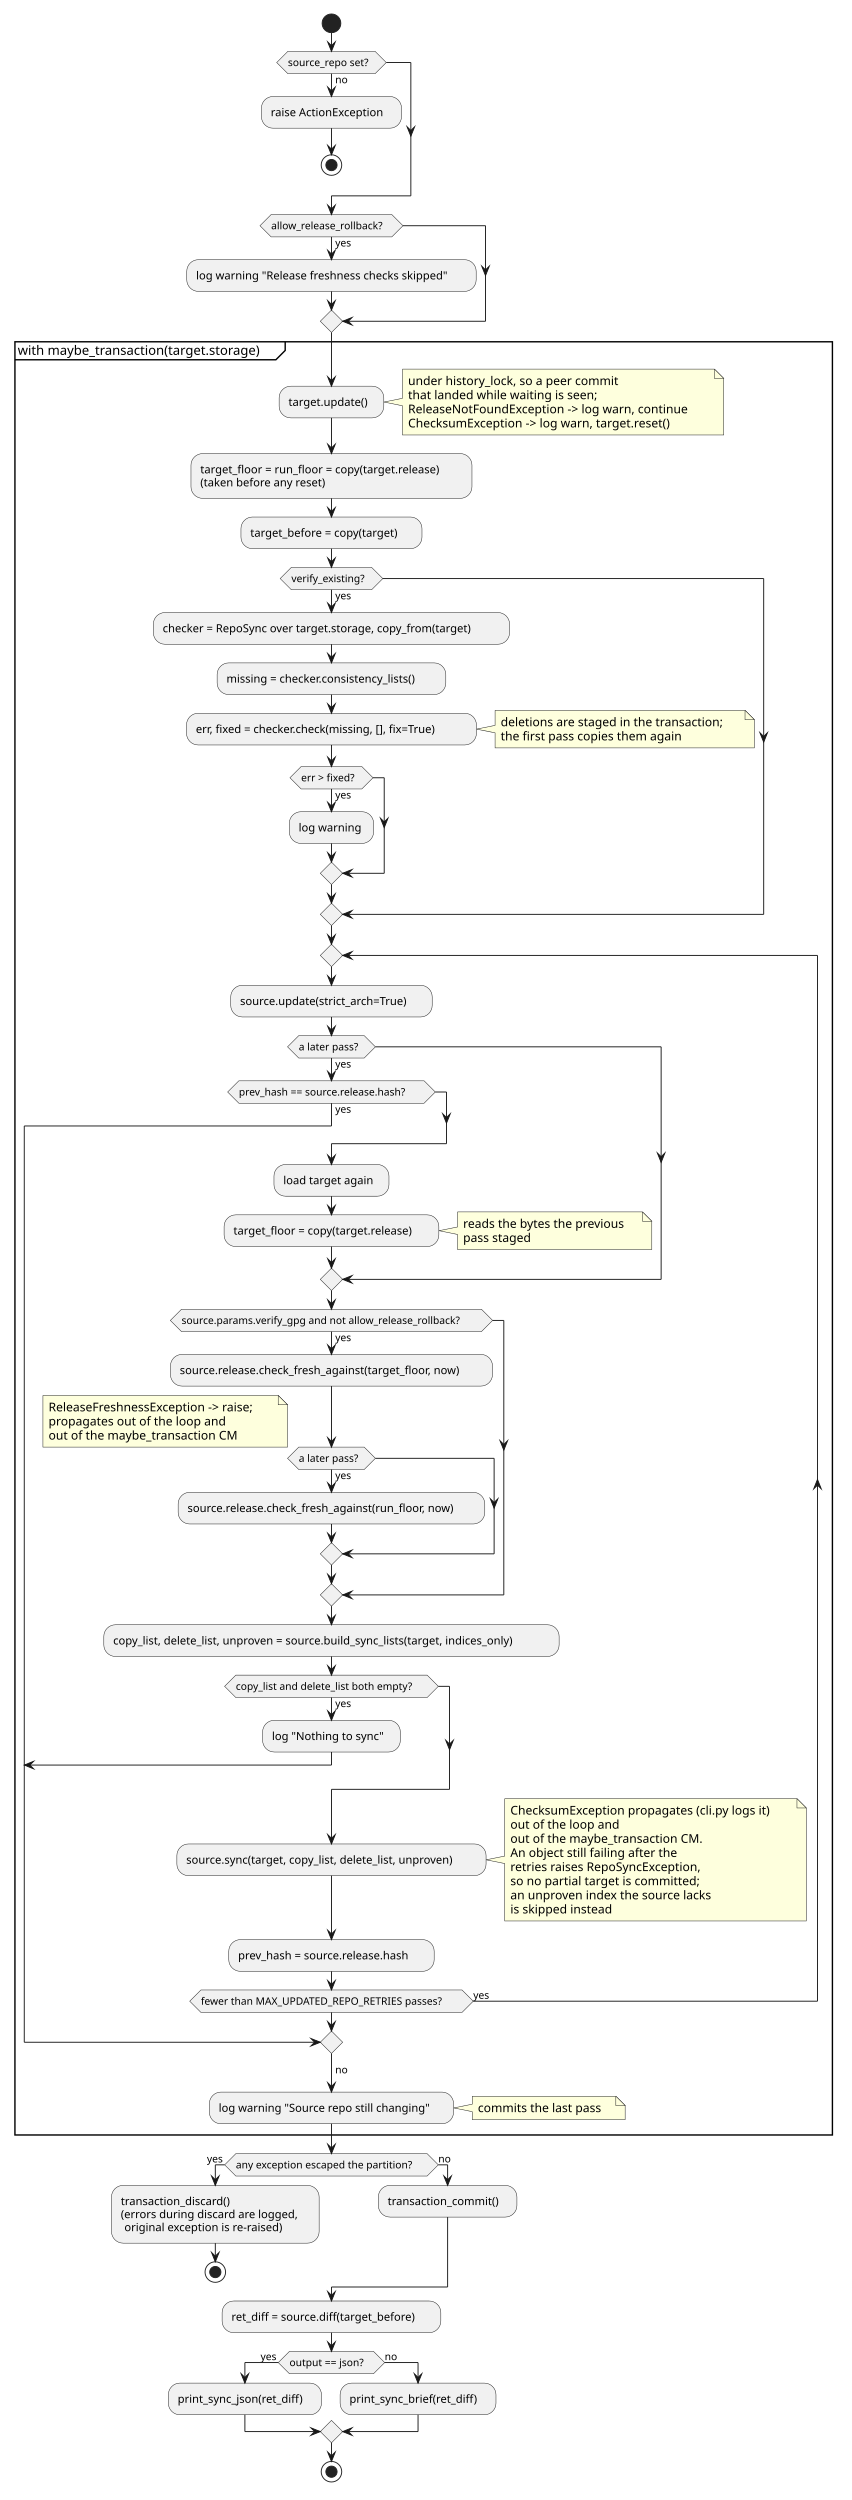
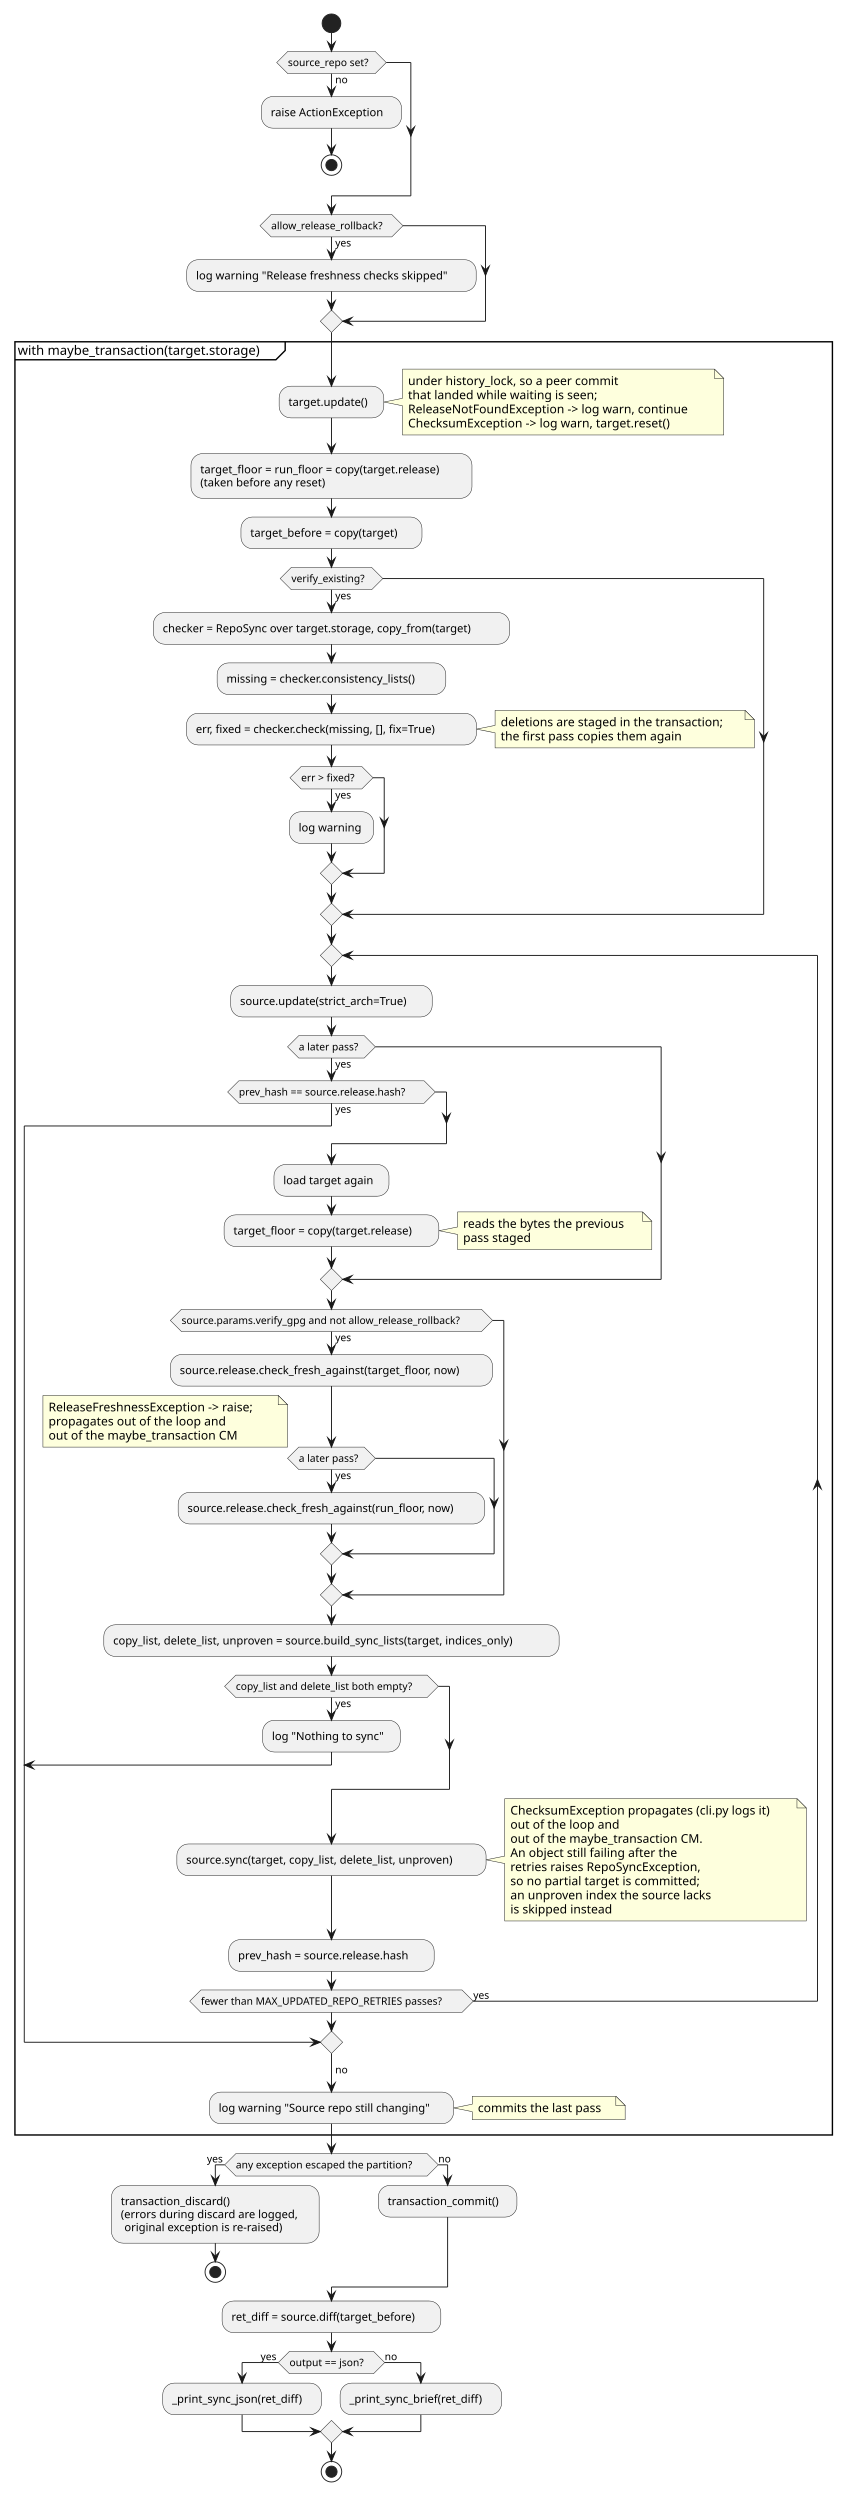
<svg xmlns="http://www.w3.org/2000/svg" version="1.1" data-diagram-type="ACTIVITY" style="width:912px;height:2679px;background:#FFFFFF;" width="912px" height="2679px" viewBox="0 0 912 2679" zoomAndPan="magnify" preserveAspectRatio="none" contentStyleType="text/css">
  <defs />
  <g font-family="sans-serif" lengthAdjust="spacing">
    <ellipse cx="355.201" cy="25" rx="10" ry="10" fill="#222" style="stroke:#222;stroke-width:1;" />
    <rect x="280.135" y="103.402" width="150.131" height="33.969" fill="#F1F1F1" style="stroke:#181818;stroke-width:0.5;" rx="12.5" ry="12.5" />
    <text x="290.135" y="124.541" fill="#000" font-size="12" textLength="130.131">raise ActionException</text>
    <ellipse cx="355.201" cy="176.887" rx="11" ry="11" fill="none" style="stroke:#222;stroke-width:1;" />
    <ellipse cx="355.201" cy="176.887" rx="6" ry="6" fill="#222" style="stroke:#222;stroke-width:1;" />
    <polygon points="308.491,55,401.91,55,413.91,67,401.91,79,308.491,79,296.491,67,308.491,55" fill="#F1F1F1" style="stroke:#181818;stroke-width:0.5;stroke-linejoin:miter;stroke-miterlimit:10;" />
    <text x="359.201" y="89.21" fill="#000" font-size="11" textLength="13.702">no</text>
    <text x="308.491" y="70.808" fill="#000" font-size="11" textLength="93.419">source_repo set?</text>
    <rect x="200.131" y="278.289" width="310.139" height="33.969" fill="#F1F1F1" style="stroke:#181818;stroke-width:0.5;" rx="12.5" ry="12.5" />
    <text x="210.131" y="299.428" fill="#000" font-size="12" textLength="290.139">log warning "Release freshness checks skipped"</text>
    <polygon points="290.562,229.887,419.839,229.887,431.839,241.887,419.839,253.887,290.562,253.887,278.562,241.887,290.562,229.887" fill="#F1F1F1" style="stroke:#181818;stroke-width:0.5;stroke-linejoin:miter;stroke-miterlimit:10;" />
    <text x="359.201" y="264.097" fill="#000" font-size="11" textLength="19.008">yes</text>
    <text x="290.562" y="245.695" fill="#000" font-size="11" textLength="129.277">allow_release_rollback?</text>
    <polygon points="355.201,332.258,367.201,344.258,355.201,356.258,343.201,344.258,355.201,332.258" fill="#F1F1F1" style="stroke:#181818;stroke-width:0.5;stroke-linejoin:miter;stroke-miterlimit:10;" />
    <rect x="16" y="366.258" width="876.018" height="1921.586" fill="none" style="stroke:#000;stroke-width:1.5;" />
    <path d="M305.61,366.258 L305.61,375.555 L295.61,385.555 L16,385.555" style="stroke:#000;stroke-width:1.5;" fill="none" />
    <text x="19" y="380.253" fill="#000" font-size="14" textLength="279.61">with maybe_transaction(target.storage)</text>
    <path d="M431.279,395.555 L431.279,426.82 L411.279,430.82 L431.279,434.82 L431.279,466.086 A0,0 0 0 0 431.279,466.086 L775.571,466.086 A0,0 0 0 0 775.571,466.086 L775.571,405.555 L765.571,395.555 L431.279,395.555 A0,0 0 0 0 431.279,395.555" style="stroke:#181818;stroke-width:0.5;" fill="#FEFFDD" />
    <path d="M765.571,395.555 L765.571,405.555 L775.571,405.555 L765.571,395.555" style="stroke:#181818;stroke-width:0.5;" fill="#FEFFDD" />
    <text x="437.279" y="412.622" fill="#000" font-size="13" textLength="241.744">under history_lock, so a peer commit</text>
    <text x="437.279" y="427.754" fill="#000" font-size="13" textLength="218.658">that landed while waiting is seen;</text>
    <text x="437.279" y="442.887" fill="#000" font-size="13" textLength="323.292">ReleaseNotFoundException -&gt; log warn, continue</text>
    <text x="437.279" y="458.02" fill="#000" font-size="13" textLength="319.757">ChecksumException    -&gt; log warn, target.reset()</text>
    <rect x="299.123" y="413.836" width="112.156" height="33.969" fill="#F1F1F1" style="stroke:#181818;stroke-width:0.5;" rx="12.5" ry="12.5" />
    <text x="309.123" y="434.975" fill="#000" font-size="12" textLength="92.156">target.update()</text>
    <rect x="204.643" y="486.086" width="301.115" height="47.938" fill="#F1F1F1" style="stroke:#181818;stroke-width:0.5;" rx="12.5" ry="12.5" />
    <text x="214.643" y="507.225" fill="#000" font-size="12" textLength="281.115">target_floor = run_floor = copy(target.release)</text>
    <text x="214.643" y="521.193" fill="#000" font-size="12" textLength="146.402">(taken before any reset)</text>
    <rect x="258.209" y="554.023" width="193.982" height="33.969" fill="#F1F1F1" style="stroke:#181818;stroke-width:0.5;" rx="12.5" ry="12.5" />
    <text x="268.209" y="575.162" fill="#000" font-size="12" textLength="173.982">target_before = copy(target)</text>
    <rect x="164.322" y="656.395" width="381.758" height="33.969" fill="#F1F1F1" style="stroke:#181818;stroke-width:0.5;" rx="12.5" ry="12.5" />
    <text x="174.322" y="677.533" fill="#000" font-size="12" textLength="361.758">checker = RepoSync over target.storage, copy_from(target)</text>
    <rect x="232.677" y="710.363" width="245.047" height="33.969" fill="#F1F1F1" style="stroke:#181818;stroke-width:0.5;" rx="12.5" ry="12.5" />
    <text x="242.677" y="731.502" fill="#000" font-size="12" textLength="225.047">missing = checker.consistency_lists()</text>
    <path d="M530.528,761.184 L530.528,777.316 L510.528,781.316 L530.528,785.316 L530.528,801.449 A0,0 0 0 0 530.528,801.449 L808.373,801.449 A0,0 0 0 0 808.373,801.449 L808.373,771.184 L798.373,761.184 L530.528,761.184 A0,0 0 0 0 530.528,761.184" style="stroke:#181818;stroke-width:0.5;" fill="#FEFFDD" />
    <path d="M798.373,761.184 L798.373,771.184 L808.373,771.184 L798.373,761.184" style="stroke:#181818;stroke-width:0.5;" fill="#FEFFDD" />
    <text x="536.528" y="778.25" fill="#000" font-size="13" textLength="256.845">deletions are staged in the transaction;</text>
    <text x="536.528" y="793.383" fill="#000" font-size="13" textLength="208.933">the first pass copies them again</text>
    <rect x="199.874" y="764.332" width="310.654" height="33.969" fill="#F1F1F1" style="stroke:#181818;stroke-width:0.5;" rx="12.5" ry="12.5" />
    <text x="209.874" y="785.471" fill="#000" font-size="12" textLength="290.654">err, fixed = checker.check(missing, [], fix=True)</text>
    <rect x="310.015" y="869.852" width="90.371" height="33.969" fill="#F1F1F1" style="stroke:#181818;stroke-width:0.5;" rx="12.5" ry="12.5" />
    <text x="320.015" y="890.99" fill="#000" font-size="12" textLength="70.371">log warning</text>
    <polygon points="322.676,821.449,387.725,821.449,399.725,833.449,387.725,845.449,322.676,845.449,310.676,833.449,322.676,821.449" fill="#F1F1F1" style="stroke:#181818;stroke-width:0.5;stroke-linejoin:miter;stroke-miterlimit:10;" />
    <text x="359.201" y="855.66" fill="#000" font-size="11" textLength="19.008">yes</text>
    <text x="322.676" y="837.257" fill="#000" font-size="11" textLength="65.049">err &gt; fixed?</text>
    <polygon points="355.201,923.82,367.201,935.82,355.201,947.82,343.201,935.82,355.201,923.82" fill="#F1F1F1" style="stroke:#181818;stroke-width:0.5;stroke-linejoin:miter;stroke-miterlimit:10;" />
    <polygon points="312.219,607.992,398.183,607.992,410.183,619.992,398.183,631.992,312.219,631.992,300.219,619.992,312.219,607.992" fill="#F1F1F1" style="stroke:#181818;stroke-width:0.5;stroke-linejoin:miter;stroke-miterlimit:10;" />
    <text x="359.201" y="642.203" fill="#000" font-size="11" textLength="19.008">yes</text>
    <text x="312.219" y="623.8" fill="#000" font-size="11" textLength="85.964">verify_existing?</text>
    <polygon points="355.201,967.82,367.201,979.82,355.201,991.82,343.201,979.82,355.201,967.82" fill="#F1F1F1" style="stroke:#181818;stroke-width:0.5;stroke-linejoin:miter;stroke-miterlimit:10;" />
    <rect x="247.252" y="1055.82" width="215.896" height="33.969" fill="#F1F1F1" style="stroke:#181818;stroke-width:0.5;" rx="12.5" ry="12.5" />
    <text x="257.252" y="1076.959" fill="#000" font-size="12" textLength="195.896">source.update(strict_arch=True)</text>
    <polygon points="255.954,1158.191,454.448,1158.191,466.448,1170.191,454.448,1182.191,255.954,1182.191,243.954,1170.191,255.954,1158.191" fill="#F1F1F1" style="stroke:#181818;stroke-width:0.5;stroke-linejoin:miter;stroke-miterlimit:10;" />
    <text x="359.201" y="1192.402" fill="#000" font-size="11" textLength="19.008">yes</text>
    <text x="255.954" y="1174" fill="#000" font-size="11" textLength="198.494">prev_hash == source.release.hash?</text>
    <rect x="293.583" y="1247.879" width="123.236" height="33.969" fill="#F1F1F1" style="stroke:#181818;stroke-width:0.5;" rx="12.5" ry="12.5" />
    <text x="303.583" y="1269.018" fill="#000" font-size="12" textLength="103.236">load target again</text>
    <path d="M490.256,1298.699 L490.256,1314.832 L470.256,1318.832 L490.256,1322.832 L490.256,1338.965 A0,0 0 0 0 490.256,1338.965 L698.468,1338.965 A0,0 0 0 0 698.468,1338.965 L698.468,1308.699 L688.468,1298.699 L490.256,1298.699 A0,0 0 0 0 490.256,1298.699" style="stroke:#181818;stroke-width:0.5;" fill="#FEFFDD" />
    <path d="M688.468,1298.699 L688.468,1308.699 L698.468,1308.699 L688.468,1298.699" style="stroke:#181818;stroke-width:0.5;" fill="#FEFFDD" />
    <text x="496.256" y="1315.766" fill="#000" font-size="13" textLength="187.211">reads the bytes the previous</text>
    <text x="496.256" y="1330.899" fill="#000" font-size="13" textLength="78.235">pass staged</text>
    <rect x="240.145" y="1301.848" width="230.111" height="33.969" fill="#F1F1F1" style="stroke:#181818;stroke-width:0.5;" rx="12.5" ry="12.5" />
    <text x="250.145" y="1322.986" fill="#000" font-size="12" textLength="210.111">target_floor = copy(target.release)</text>
    <polygon points="320.122,1109.789,390.279,1109.789,402.279,1121.789,390.279,1133.789,320.122,1133.789,308.122,1121.789,320.122,1109.789" fill="#F1F1F1" style="stroke:#181818;stroke-width:0.5;stroke-linejoin:miter;stroke-miterlimit:10;" />
    <text x="359.201" y="1144" fill="#000" font-size="11" textLength="19.008">yes</text>
    <text x="320.122" y="1125.597" fill="#000" font-size="11" textLength="70.157">a later pass?</text>
    <polygon points="355.201,1358.965,367.201,1370.965,355.201,1382.965,343.201,1370.965,355.201,1358.965" fill="#F1F1F1" style="stroke:#181818;stroke-width:0.5;stroke-linejoin:miter;stroke-miterlimit:10;" />
    <rect x="182.629" y="1451.367" width="345.143" height="33.969" fill="#F1F1F1" style="stroke:#181818;stroke-width:0.5;" rx="12.5" ry="12.5" />
    <text x="192.629" y="1472.506" fill="#000" font-size="12" textLength="325.143">source.release.check_fresh_against(target_floor, now)</text>
    <path d="M46,1495.336 L46,1550.734 L308.122,1550.734 L308.122,1505.336 L298.122,1495.336 L46,1495.336" style="stroke:#181818;stroke-width:0.5;" fill="#FEFFDD" />
    <path d="M298.122,1495.336 L298.122,1505.336 L308.122,1505.336 L298.122,1495.336" style="stroke:#181818;stroke-width:0.5;" fill="#FEFFDD" />
    <text x="52" y="1512.403" fill="#000" font-size="13" textLength="241.122">ReleaseFreshnessException -&gt; raise;</text>
    <text x="52" y="1527.536" fill="#000" font-size="13" textLength="201.9">propagates out of the loop and</text>
    <text x="52" y="1542.668" fill="#000" font-size="13" textLength="216.487">out of the maybe_transaction CM</text>
    <rect x="190.906" y="1599.137" width="328.59" height="33.969" fill="#F1F1F1" style="stroke:#181818;stroke-width:0.5;" rx="12.5" ry="12.5" />
    <text x="200.906" y="1620.275" fill="#000" font-size="12" textLength="308.59">source.release.check_fresh_against(run_floor, now)</text>
    <polygon points="320.122,1550.734,390.279,1550.734,402.279,1562.734,390.279,1574.734,320.122,1574.734,308.122,1562.734,320.122,1550.734" fill="#F1F1F1" style="stroke:#181818;stroke-width:0.5;stroke-linejoin:miter;stroke-miterlimit:10;" />
    <text x="359.201" y="1584.945" fill="#000" font-size="11" textLength="19.008">yes</text>
    <text x="320.122" y="1566.542" fill="#000" font-size="11" textLength="70.157">a later pass?</text>
    <polygon points="355.201,1653.105,367.201,1665.105,355.201,1677.105,343.201,1665.105,355.201,1653.105" fill="#F1F1F1" style="stroke:#181818;stroke-width:0.5;stroke-linejoin:miter;stroke-miterlimit:10;" />
    <polygon points="194.522,1402.965,515.88,1402.965,527.88,1414.965,515.88,1426.965,194.522,1426.965,182.522,1414.965,194.522,1402.965" fill="#F1F1F1" style="stroke:#181818;stroke-width:0.5;stroke-linejoin:miter;stroke-miterlimit:10;" />
    <text x="359.201" y="1437.175" fill="#000" font-size="11" textLength="19.008">yes</text>
    <text x="194.522" y="1418.773" fill="#000" font-size="11" textLength="321.358">source.params.verify_gpg and not allow_release_rollback?</text>
    <polygon points="355.201,1697.105,367.201,1709.105,355.201,1721.105,343.201,1709.105,355.201,1697.105" fill="#F1F1F1" style="stroke:#181818;stroke-width:0.5;stroke-linejoin:miter;stroke-miterlimit:10;" />
    <rect x="111.245" y="1741.105" width="487.912" height="33.969" fill="#F1F1F1" style="stroke:#181818;stroke-width:0.5;" rx="12.5" ry="12.5" />
    <text x="121.245" y="1762.244" fill="#000" font-size="12" textLength="467.912">copy_list, delete_list, unproven = source.build_sync_lists(target, indices_only)</text>
    <rect x="281.418" y="1843.477" width="147.564" height="33.969" fill="#F1F1F1" style="stroke:#181818;stroke-width:0.5;" rx="12.5" ry="12.5" />
    <text x="291.418" y="1864.615" fill="#000" font-size="12" textLength="127.564">log "Nothing to sync"</text>
    <polygon points="252.68,1795.074,457.721,1795.074,469.721,1807.074,457.721,1819.074,252.68,1819.074,240.68,1807.074,252.68,1795.074" fill="#F1F1F1" style="stroke:#181818;stroke-width:0.5;stroke-linejoin:miter;stroke-miterlimit:10;" />
    <text x="359.201" y="1829.285" fill="#000" font-size="11" textLength="19.008">yes</text>
    <text x="252.68" y="1810.882" fill="#000" font-size="11" textLength="205.042">copy_list and delete_list both empty?</text>
    <path d="M540.87,1927.445 L540.87,1988.977 L520.87,1992.977 L540.87,1996.977 L540.87,2058.508 A0,0 0 0 0 540.87,2058.508 L864.018,2058.508 A0,0 0 0 0 864.018,2058.508 L864.018,1937.445 L854.018,1927.445 L540.87,1927.445 A0,0 0 0 0 540.87,1927.445" style="stroke:#181818;stroke-width:0.5;" fill="#FEFFDD" />
    <path d="M854.018,1927.445 L854.018,1937.445 L864.018,1937.445 L854.018,1927.445" style="stroke:#181818;stroke-width:0.5;" fill="#FEFFDD" />
    <text x="546.87" y="1944.512" fill="#000" font-size="13" textLength="302.148">ChecksumException propagates (cli.py logs it)</text>
    <text x="546.87" y="1959.645" fill="#000" font-size="13" textLength="123.913">out of the loop and</text>
    <text x="546.87" y="1974.778" fill="#000" font-size="13" textLength="220.619">out of the maybe_transaction CM.</text>
    <text x="546.87" y="1989.911" fill="#000" font-size="13" textLength="192.747">An object still failing after the</text>
    <text x="546.87" y="2005.043" fill="#000" font-size="13" textLength="221.806">retries raises RepoSyncException,</text>
    <text x="546.87" y="2020.176" fill="#000" font-size="13" textLength="218.436">so no partial target is committed;</text>
    <text x="546.87" y="2035.309" fill="#000" font-size="13" textLength="232.438">an unproven index the source lacks</text>
    <text x="546.87" y="2050.442" fill="#000" font-size="13" textLength="117.254">is skipped instead</text>
    <rect x="189.532" y="1975.992" width="331.338" height="33.969" fill="#F1F1F1" style="stroke:#181818;stroke-width:0.5;" rx="12.5" ry="12.5" />
    <text x="199.532" y="1997.131" fill="#000" font-size="12" textLength="311.338">source.sync(target, copy_list, delete_list, unproven)</text>
    <rect x="245.143" y="2078.508" width="220.115" height="33.969" fill="#F1F1F1" style="stroke:#181818;stroke-width:0.5;" rx="12.5" ry="12.5" />
    <text x="255.143" y="2099.646" fill="#000" font-size="12" textLength="200.115">prev_hash = source.release.hash</text>
    <polygon points="355.201,1011.82,367.201,1023.82,355.201,1035.82,343.201,1023.82,355.201,1011.82" fill="#F1F1F1" style="stroke:#181818;stroke-width:0.5;stroke-linejoin:miter;stroke-miterlimit:10;" />
    <polygon points="215.289,2132.477,495.112,2132.477,507.112,2144.477,495.112,2156.477,215.289,2156.477,203.289,2144.477,215.289,2132.477" fill="#F1F1F1" style="stroke:#181818;stroke-width:0.5;stroke-linejoin:miter;stroke-miterlimit:10;" />
    <text x="215.289" y="2148.285" fill="#000" font-size="11" textLength="279.823">fewer than MAX_UPDATED_REPO_RETRIES passes?</text>
    <text x="507.112" y="2141.882" fill="#000" font-size="11" textLength="19.008">yes</text>
    <polygon points="355.201,2176.477,367.201,2188.477,355.201,2200.477,343.201,2188.477,355.201,2176.477" fill="#F1F1F1" style="stroke:#181818;stroke-width:0.5;stroke-linejoin:miter;stroke-miterlimit:10;" />
    <path d="M506.059,2246.293 L506.059,2254.86 L486.059,2258.86 L506.059,2262.86 L506.059,2271.426 A0,0 0 0 0 506.059,2271.426 L669.913,2271.426 A0,0 0 0 0 669.913,2271.426 L669.913,2256.293 L659.913,2246.293 L506.059,2246.293 A0,0 0 0 0 506.059,2246.293" style="stroke:#181818;stroke-width:0.5;" fill="#FEFFDD" />
    <path d="M659.913,2246.293 L659.913,2256.293 L669.913,2256.293 L659.913,2246.293" style="stroke:#181818;stroke-width:0.5;" fill="#FEFFDD" />
    <text x="512.059" y="2263.36" fill="#000" font-size="13" textLength="142.854">commits the last pass</text>
    <rect x="224.342" y="2241.875" width="261.717" height="33.969" fill="#F1F1F1" style="stroke:#181818;stroke-width:0.5;" rx="12.5" ry="12.5" />
    <text x="234.342" y="2263.014" fill="#000" font-size="12" textLength="241.717">log warning "Source repo still changing"</text>
    <polygon points="252.726,2307.844,457.676,2307.844,469.676,2319.844,457.676,2331.844,252.726,2331.844,240.726,2319.844,252.726,2307.844" fill="#F1F1F1" style="stroke:#181818;stroke-width:0.5;stroke-linejoin:miter;stroke-miterlimit:10;" />
    <text x="252.726" y="2323.652" fill="#000" font-size="11" textLength="204.95">any exception escaped the partition?</text>
    <text x="221.717" y="2317.25" fill="#000" font-size="11" textLength="19.008">yes</text>
    <text x="469.676" y="2317.25" fill="#000" font-size="11" textLength="13.702">no</text>
    <rect x="119.461" y="2341.844" width="222.529" height="61.906" fill="#F1F1F1" style="stroke:#181818;stroke-width:0.5;" rx="12.5" ry="12.5" />
    <text x="129.461" y="2362.983" fill="#000" font-size="12" textLength="126.855">transaction_discard()</text>
    <text x="129.461" y="2376.952" fill="#000" font-size="12" textLength="202.529">(errors during discard are logged,</text>
    <text x="133.275" y="2390.92" fill="#000" font-size="12" textLength="183.152">original exception is re-raised)</text>
    <ellipse cx="230.726" cy="2434.75" rx="11" ry="11" fill="none" style="stroke:#222;stroke-width:1;" />
    <ellipse cx="230.726" cy="2434.75" rx="6" ry="6" fill="#222" style="stroke:#222;stroke-width:1;" />
    <rect x="405.422" y="2341.844" width="148.508" height="33.969" fill="#F1F1F1" style="stroke:#181818;stroke-width:0.5;" rx="12.5" ry="12.5" />
    <text x="415.422" y="2362.983" fill="#000" font-size="12" textLength="128.508">transaction_commit()</text>
    <rect x="238.012" y="2465.75" width="234.377" height="33.969" fill="#F1F1F1" style="stroke:#181818;stroke-width:0.5;" rx="12.5" ry="12.5" />
    <text x="248.012" y="2486.889" fill="#000" font-size="12" textLength="214.377">ret_diff = source.diff(target_before)</text>
    <polygon points="310.183,2519.719,400.219,2519.719,412.219,2531.719,400.219,2543.719,310.183,2543.719,298.183,2531.719,310.183,2519.719" fill="#F1F1F1" style="stroke:#181818;stroke-width:0.5;stroke-linejoin:miter;stroke-miterlimit:10;" />
    <text x="310.183" y="2535.527" fill="#000" font-size="11" textLength="90.036">output == json?</text>
    <text x="279.175" y="2529.125" fill="#000" font-size="11" textLength="19.008">yes</text>
    <text x="412.219" y="2529.125" fill="#000" font-size="11" textLength="13.702">no</text>
-     <rect x="180.391" y="2553.719" width="164.07" height="33.969" fill="#F1F1F1" style="stroke:#181818;stroke-width:0.5;" rx="12.5" ry="12.5" />
-     <text x="190.391" y="2574.858" fill="#000" font-size="12" textLength="144.07">print_sync_json(ret_diff)</text>
-     <rect x="364.461" y="2553.719" width="167.029" height="33.969" fill="#F1F1F1" style="stroke:#181818;stroke-width:0.5;" rx="12.5" ry="12.5" />
-     <text x="374.461" y="2574.858" fill="#000" font-size="12" textLength="147.029">print_sync_brief(ret_diff)</text>
+     <rect x="174.391" y="2553.719" width="170.07" height="33.969" fill="#F1F1F1" style="stroke:#181818;stroke-width:0.5;" rx="12.5" ry="12.5" />
+     <text x="184.391" y="2574.858" fill="#000" font-size="12" textLength="150.07">_print_sync_json(ret_diff)</text>
+     <rect x="364.461" y="2553.719" width="173.029" height="33.969" fill="#F1F1F1" style="stroke:#181818;stroke-width:0.5;" rx="12.5" ry="12.5" />
+     <text x="374.461" y="2574.858" fill="#000" font-size="12" textLength="153.029">_print_sync_brief(ret_diff)</text>
    <polygon points="355.201,2593.688,367.201,2605.688,355.201,2617.688,343.201,2605.688,355.201,2593.688" fill="#F1F1F1" style="stroke:#181818;stroke-width:0.5;stroke-linejoin:miter;stroke-miterlimit:10;" />
    <ellipse cx="355.201" cy="2648.688" rx="11" ry="11" fill="none" style="stroke:#222;stroke-width:1;" />
    <ellipse cx="355.201" cy="2648.688" rx="6" ry="6" fill="#222" style="stroke:#222;stroke-width:1;" />
    <line x1="355.201" y1="137.371" x2="355.201" y2="165.887" style="stroke:#181818;stroke-width:1;" />
    <polygon points="351.201,155.887,355.201,165.887,359.201,155.887,355.201,159.887" fill="#181818" style="stroke:#181818;stroke-width:1;stroke-linejoin:miter;stroke-miterlimit:10;" />
    <line x1="355.201" y1="79" x2="355.201" y2="103.402" style="stroke:#181818;stroke-width:1;" />
    <polygon points="351.201,93.402,355.201,103.402,359.201,93.402,355.201,97.402" fill="#181818" style="stroke:#181818;stroke-width:1;stroke-linejoin:miter;stroke-miterlimit:10;" />
    <line x1="413.91" y1="67" x2="440.266" y2="67" style="stroke:#181818;stroke-width:1;" />
    <polygon points="436.266,135.887,440.266,145.887,444.266,135.887,440.266,139.887" fill="#181818" style="stroke:#181818;stroke-width:1;stroke-linejoin:miter;stroke-miterlimit:10;" />
    <line x1="440.266" y1="67" x2="440.266" y2="209.887" style="stroke:#181818;stroke-width:1;" />
    <line x1="440.266" y1="209.887" x2="355.201" y2="209.887" style="stroke:#181818;stroke-width:1;" />
    <line x1="355.201" y1="209.887" x2="355.201" y2="229.887" style="stroke:#181818;stroke-width:1;" />
    <polygon points="351.201,219.887,355.201,229.887,359.201,219.887,355.201,223.887" fill="#181818" style="stroke:#181818;stroke-width:1;stroke-linejoin:miter;stroke-miterlimit:10;" />
    <line x1="355.201" y1="35" x2="355.201" y2="55" style="stroke:#181818;stroke-width:1;" />
    <polygon points="351.201,45,355.201,55,359.201,45,355.201,49" fill="#181818" style="stroke:#181818;stroke-width:1;stroke-linejoin:miter;stroke-miterlimit:10;" />
    <line x1="355.201" y1="253.887" x2="355.201" y2="278.289" style="stroke:#181818;stroke-width:1;" />
    <polygon points="351.201,268.289,355.201,278.289,359.201,268.289,355.201,272.289" fill="#181818" style="stroke:#181818;stroke-width:1;stroke-linejoin:miter;stroke-miterlimit:10;" />
    <line x1="431.839" y1="241.887" x2="520.27" y2="241.887" style="stroke:#181818;stroke-width:1;" />
    <polygon points="516.27,285.273,520.27,295.273,524.27,285.273,520.27,289.273" fill="#181818" style="stroke:#181818;stroke-width:1;stroke-linejoin:miter;stroke-miterlimit:10;" />
    <line x1="520.27" y1="241.887" x2="520.27" y2="344.258" style="stroke:#181818;stroke-width:1;" />
    <line x1="520.27" y1="344.258" x2="367.201" y2="344.258" style="stroke:#181818;stroke-width:1;" />
    <polygon points="377.201,340.258,367.201,344.258,377.201,348.258,373.201,344.258" fill="#181818" style="stroke:#181818;stroke-width:1;stroke-linejoin:miter;stroke-miterlimit:10;" />
    <line x1="355.201" y1="312.258" x2="355.201" y2="332.258" style="stroke:#181818;stroke-width:1;" />
    <polygon points="351.201,322.258,355.201,332.258,359.201,322.258,355.201,326.258" fill="#181818" style="stroke:#181818;stroke-width:1;stroke-linejoin:miter;stroke-miterlimit:10;" />
    <line x1="355.201" y1="447.805" x2="355.201" y2="486.086" style="stroke:#181818;stroke-width:1;" />
    <polygon points="351.201,476.086,355.201,486.086,359.201,476.086,355.201,480.086" fill="#181818" style="stroke:#181818;stroke-width:1;stroke-linejoin:miter;stroke-miterlimit:10;" />
    <line x1="355.201" y1="534.023" x2="355.201" y2="554.023" style="stroke:#181818;stroke-width:1;" />
    <polygon points="351.201,544.023,355.201,554.023,359.201,544.023,355.201,548.023" fill="#181818" style="stroke:#181818;stroke-width:1;stroke-linejoin:miter;stroke-miterlimit:10;" />
    <line x1="355.201" y1="690.363" x2="355.201" y2="710.363" style="stroke:#181818;stroke-width:1;" />
    <polygon points="351.201,700.363,355.201,710.363,359.201,700.363,355.201,704.363" fill="#181818" style="stroke:#181818;stroke-width:1;stroke-linejoin:miter;stroke-miterlimit:10;" />
    <line x1="355.201" y1="744.332" x2="355.201" y2="764.332" style="stroke:#181818;stroke-width:1;" />
    <polygon points="351.201,754.332,355.201,764.332,359.201,754.332,355.201,758.332" fill="#181818" style="stroke:#181818;stroke-width:1;stroke-linejoin:miter;stroke-miterlimit:10;" />
    <line x1="355.201" y1="845.449" x2="355.201" y2="869.852" style="stroke:#181818;stroke-width:1;" />
    <polygon points="351.201,859.852,355.201,869.852,359.201,859.852,355.201,863.852" fill="#181818" style="stroke:#181818;stroke-width:1;stroke-linejoin:miter;stroke-miterlimit:10;" />
    <line x1="399.725" y1="833.449" x2="411.725" y2="833.449" style="stroke:#181818;stroke-width:1;" />
    <polygon points="407.725,876.836,411.725,886.836,415.725,876.836,411.725,880.836" fill="#181818" style="stroke:#181818;stroke-width:1;stroke-linejoin:miter;stroke-miterlimit:10;" />
    <line x1="411.725" y1="833.449" x2="411.725" y2="935.82" style="stroke:#181818;stroke-width:1;" />
    <line x1="411.725" y1="935.82" x2="367.201" y2="935.82" style="stroke:#181818;stroke-width:1;" />
    <polygon points="377.201,931.82,367.201,935.82,377.201,939.82,373.201,935.82" fill="#181818" style="stroke:#181818;stroke-width:1;stroke-linejoin:miter;stroke-miterlimit:10;" />
    <line x1="355.201" y1="903.82" x2="355.201" y2="923.82" style="stroke:#181818;stroke-width:1;" />
    <polygon points="351.201,913.82,355.201,923.82,359.201,913.82,355.201,917.82" fill="#181818" style="stroke:#181818;stroke-width:1;stroke-linejoin:miter;stroke-miterlimit:10;" />
    <line x1="355.201" y1="798.301" x2="355.201" y2="821.449" style="stroke:#181818;stroke-width:1;" />
    <polygon points="351.201,811.449,355.201,821.449,359.201,811.449,355.201,815.449" fill="#181818" style="stroke:#181818;stroke-width:1;stroke-linejoin:miter;stroke-miterlimit:10;" />
    <line x1="355.201" y1="631.992" x2="355.201" y2="656.395" style="stroke:#181818;stroke-width:1;" />
    <polygon points="351.201,646.395,355.201,656.395,359.201,646.395,355.201,650.395" fill="#181818" style="stroke:#181818;stroke-width:1;stroke-linejoin:miter;stroke-miterlimit:10;" />
    <line x1="410.183" y1="619.992" x2="818.373" y2="619.992" style="stroke:#181818;stroke-width:1;" />
    <polygon points="814.373,785.234,818.373,795.234,822.373,785.234,818.373,789.234" fill="#181818" style="stroke:#181818;stroke-width:1;stroke-linejoin:miter;stroke-miterlimit:10;" />
    <line x1="818.373" y1="619.992" x2="818.373" y2="979.82" style="stroke:#181818;stroke-width:1;" />
    <line x1="818.373" y1="979.82" x2="367.201" y2="979.82" style="stroke:#181818;stroke-width:1;" />
    <polygon points="377.201,975.82,367.201,979.82,377.201,983.82,373.201,979.82" fill="#181818" style="stroke:#181818;stroke-width:1;stroke-linejoin:miter;stroke-miterlimit:10;" />
    <line x1="355.201" y1="947.82" x2="355.201" y2="967.82" style="stroke:#181818;stroke-width:1;" />
    <polygon points="351.201,957.82,355.201,967.82,359.201,957.82,355.201,961.82" fill="#181818" style="stroke:#181818;stroke-width:1;stroke-linejoin:miter;stroke-miterlimit:10;" />
    <line x1="355.201" y1="587.992" x2="355.201" y2="607.992" style="stroke:#181818;stroke-width:1;" />
    <polygon points="351.201,597.992,355.201,607.992,359.201,597.992,355.201,601.992" fill="#181818" style="stroke:#181818;stroke-width:1;stroke-linejoin:miter;stroke-miterlimit:10;" />
    <line x1="355.201" y1="1182.191" x2="355.201" y2="1206.594" style="stroke:#181818;stroke-width:1;" />
    <line x1="355.201" y1="1206.594" x2="26" y2="1206.594" style="stroke:#181818;stroke-width:1;" />
    <line x1="26" y1="1206.594" x2="26" y2="2188.477" style="stroke:#181818;stroke-width:1;" />
    <line x1="26" y1="2188.477" x2="343.201" y2="2188.477" style="stroke:#181818;stroke-width:1;" />
    <polygon points="333.201,2184.477,343.201,2188.477,333.201,2192.477,337.201,2188.477" fill="#181818" style="stroke:#181818;stroke-width:1;stroke-linejoin:miter;stroke-miterlimit:10;" />
    <line x1="466.448" y1="1170.191" x2="478.448" y2="1170.191" style="stroke:#181818;stroke-width:1;" />
    <polygon points="474.448,1193.594,478.448,1203.594,482.448,1193.594,478.448,1197.594" fill="#181818" style="stroke:#181818;stroke-width:1;stroke-linejoin:miter;stroke-miterlimit:10;" />
    <line x1="478.448" y1="1170.191" x2="478.448" y2="1225.594" style="stroke:#181818;stroke-width:1;" />
    <line x1="478.448" y1="1225.594" x2="355.201" y2="1225.594" style="stroke:#181818;stroke-width:1;" />
    <line x1="355.201" y1="1225.594" x2="355.201" y2="1247.879" style="stroke:#181818;stroke-width:1;" />
    <polygon points="351.201,1237.879,355.201,1247.879,359.201,1237.879,355.201,1241.879" fill="#181818" style="stroke:#181818;stroke-width:1;stroke-linejoin:miter;stroke-miterlimit:10;" />
    <line x1="355.201" y1="1281.848" x2="355.201" y2="1301.848" style="stroke:#181818;stroke-width:1;" />
    <polygon points="351.201,1291.848,355.201,1301.848,359.201,1291.848,355.201,1295.848" fill="#181818" style="stroke:#181818;stroke-width:1;stroke-linejoin:miter;stroke-miterlimit:10;" />
    <line x1="355.201" y1="1133.789" x2="355.201" y2="1158.191" style="stroke:#181818;stroke-width:1;" />
    <polygon points="351.201,1148.191,355.201,1158.191,359.201,1148.191,355.201,1152.191" fill="#181818" style="stroke:#181818;stroke-width:1;stroke-linejoin:miter;stroke-miterlimit:10;" />
    <line x1="402.279" y1="1121.789" x2="708.468" y2="1121.789" style="stroke:#181818;stroke-width:1;" />
    <polygon points="704.468,1235.594,708.468,1245.594,712.468,1235.594,708.468,1239.594" fill="#181818" style="stroke:#181818;stroke-width:1;stroke-linejoin:miter;stroke-miterlimit:10;" />
    <line x1="708.468" y1="1121.789" x2="708.468" y2="1370.965" style="stroke:#181818;stroke-width:1;" />
    <line x1="708.468" y1="1370.965" x2="367.201" y2="1370.965" style="stroke:#181818;stroke-width:1;" />
    <polygon points="377.201,1366.965,367.201,1370.965,377.201,1374.965,373.201,1370.965" fill="#181818" style="stroke:#181818;stroke-width:1;stroke-linejoin:miter;stroke-miterlimit:10;" />
    <line x1="355.201" y1="1335.816" x2="355.201" y2="1358.965" style="stroke:#181818;stroke-width:1;" />
    <polygon points="351.201,1348.965,355.201,1358.965,359.201,1348.965,355.201,1352.965" fill="#181818" style="stroke:#181818;stroke-width:1;stroke-linejoin:miter;stroke-miterlimit:10;" />
    <line x1="355.201" y1="1089.789" x2="355.201" y2="1109.789" style="stroke:#181818;stroke-width:1;" />
    <polygon points="351.201,1099.789,355.201,1109.789,359.201,1099.789,355.201,1103.789" fill="#181818" style="stroke:#181818;stroke-width:1;stroke-linejoin:miter;stroke-miterlimit:10;" />
    <line x1="355.201" y1="1574.734" x2="355.201" y2="1599.137" style="stroke:#181818;stroke-width:1;" />
    <polygon points="351.201,1589.137,355.201,1599.137,359.201,1589.137,355.201,1593.137" fill="#181818" style="stroke:#181818;stroke-width:1;stroke-linejoin:miter;stroke-miterlimit:10;" />
    <line x1="402.279" y1="1562.734" x2="529.496" y2="1562.734" style="stroke:#181818;stroke-width:1;" />
    <polygon points="525.496,1606.121,529.496,1616.121,533.496,1606.121,529.496,1610.121" fill="#181818" style="stroke:#181818;stroke-width:1;stroke-linejoin:miter;stroke-miterlimit:10;" />
    <line x1="529.496" y1="1562.734" x2="529.496" y2="1665.105" style="stroke:#181818;stroke-width:1;" />
    <line x1="529.496" y1="1665.105" x2="367.201" y2="1665.105" style="stroke:#181818;stroke-width:1;" />
    <polygon points="377.201,1661.105,367.201,1665.105,377.201,1669.105,373.201,1665.105" fill="#181818" style="stroke:#181818;stroke-width:1;stroke-linejoin:miter;stroke-miterlimit:10;" />
    <line x1="355.201" y1="1633.105" x2="355.201" y2="1653.105" style="stroke:#181818;stroke-width:1;" />
    <polygon points="351.201,1643.105,355.201,1653.105,359.201,1643.105,355.201,1647.105" fill="#181818" style="stroke:#181818;stroke-width:1;stroke-linejoin:miter;stroke-miterlimit:10;" />
    <line x1="355.201" y1="1485.336" x2="355.201" y2="1550.734" style="stroke:#181818;stroke-width:1;" />
    <polygon points="351.201,1540.734,355.201,1550.734,359.201,1540.734,355.201,1544.734" fill="#181818" style="stroke:#181818;stroke-width:1;stroke-linejoin:miter;stroke-miterlimit:10;" />
    <line x1="355.201" y1="1426.965" x2="355.201" y2="1451.367" style="stroke:#181818;stroke-width:1;" />
    <polygon points="351.201,1441.367,355.201,1451.367,359.201,1441.367,355.201,1445.367" fill="#181818" style="stroke:#181818;stroke-width:1;stroke-linejoin:miter;stroke-miterlimit:10;" />
    <line x1="527.88" y1="1414.965" x2="539.88" y2="1414.965" style="stroke:#181818;stroke-width:1;" />
    <polygon points="535.88,1543.938,539.88,1553.938,543.88,1543.938,539.88,1547.938" fill="#181818" style="stroke:#181818;stroke-width:1;stroke-linejoin:miter;stroke-miterlimit:10;" />
    <line x1="539.88" y1="1414.965" x2="539.88" y2="1709.105" style="stroke:#181818;stroke-width:1;" />
    <line x1="539.88" y1="1709.105" x2="367.201" y2="1709.105" style="stroke:#181818;stroke-width:1;" />
    <polygon points="377.201,1705.105,367.201,1709.105,377.201,1713.105,373.201,1709.105" fill="#181818" style="stroke:#181818;stroke-width:1;stroke-linejoin:miter;stroke-miterlimit:10;" />
    <line x1="355.201" y1="1677.105" x2="355.201" y2="1697.105" style="stroke:#181818;stroke-width:1;" />
    <polygon points="351.201,1687.105,355.201,1697.105,359.201,1687.105,355.201,1691.105" fill="#181818" style="stroke:#181818;stroke-width:1;stroke-linejoin:miter;stroke-miterlimit:10;" />
    <line x1="355.201" y1="1382.965" x2="355.201" y2="1402.965" style="stroke:#181818;stroke-width:1;" />
    <polygon points="351.201,1392.965,355.201,1402.965,359.201,1392.965,355.201,1396.965" fill="#181818" style="stroke:#181818;stroke-width:1;stroke-linejoin:miter;stroke-miterlimit:10;" />
    <line x1="355.201" y1="1721.105" x2="355.201" y2="1741.105" style="stroke:#181818;stroke-width:1;" />
    <polygon points="351.201,1731.105,355.201,1741.105,359.201,1731.105,355.201,1735.105" fill="#181818" style="stroke:#181818;stroke-width:1;stroke-linejoin:miter;stroke-miterlimit:10;" />
    <line x1="355.201" y1="1877.445" x2="355.201" y2="1891.445" style="stroke:#181818;stroke-width:1;" />
    <line x1="355.201" y1="1891.445" x2="26" y2="1891.445" style="stroke:#181818;stroke-width:1;" />
    <polygon points="36,1887.445,26,1891.445,36,1895.445,32,1891.445" fill="#181818" style="stroke:#181818;stroke-width:1;stroke-linejoin:miter;stroke-miterlimit:10;" />
    <line x1="355.201" y1="1819.074" x2="355.201" y2="1843.477" style="stroke:#181818;stroke-width:1;" />
    <polygon points="351.201,1833.477,355.201,1843.477,359.201,1833.477,355.201,1837.477" fill="#181818" style="stroke:#181818;stroke-width:1;stroke-linejoin:miter;stroke-miterlimit:10;" />
    <line x1="469.721" y1="1807.074" x2="481.721" y2="1807.074" style="stroke:#181818;stroke-width:1;" />
    <polygon points="477.721,1864.961,481.721,1874.961,485.721,1864.961,481.721,1868.961" fill="#181818" style="stroke:#181818;stroke-width:1;stroke-linejoin:miter;stroke-miterlimit:10;" />
    <line x1="481.721" y1="1807.074" x2="481.721" y2="1917.445" style="stroke:#181818;stroke-width:1;" />
    <line x1="481.721" y1="1917.445" x2="355.201" y2="1917.445" style="stroke:#181818;stroke-width:1;" />
    <line x1="355.201" y1="1917.445" x2="355.201" y2="1975.992" style="stroke:#181818;stroke-width:1;" />
    <polygon points="351.201,1965.992,355.201,1975.992,359.201,1965.992,355.201,1969.992" fill="#181818" style="stroke:#181818;stroke-width:1;stroke-linejoin:miter;stroke-miterlimit:10;" />
    <line x1="355.201" y1="1775.074" x2="355.201" y2="1795.074" style="stroke:#181818;stroke-width:1;" />
    <polygon points="351.201,1785.074,355.201,1795.074,359.201,1785.074,355.201,1789.074" fill="#181818" style="stroke:#181818;stroke-width:1;stroke-linejoin:miter;stroke-miterlimit:10;" />
    <line x1="355.201" y1="2009.961" x2="355.201" y2="2078.508" style="stroke:#181818;stroke-width:1;" />
    <polygon points="351.201,2068.508,355.201,2078.508,359.201,2068.508,355.201,2072.508" fill="#181818" style="stroke:#181818;stroke-width:1;stroke-linejoin:miter;stroke-miterlimit:10;" />
    <line x1="355.201" y1="1035.82" x2="355.201" y2="1055.82" style="stroke:#181818;stroke-width:1;" />
    <polygon points="351.201,1045.82,355.201,1055.82,359.201,1045.82,355.201,1049.82" fill="#181818" style="stroke:#181818;stroke-width:1;stroke-linejoin:miter;stroke-miterlimit:10;" />
    <line x1="507.112" y1="2144.477" x2="876.018" y2="2144.477" style="stroke:#181818;stroke-width:1;" />
    <polygon points="872.018,1595.418,876.018,1585.418,880.018,1595.418,876.018,1591.418" fill="#181818" style="stroke:#181818;stroke-width:1;stroke-linejoin:miter;stroke-miterlimit:10;" />
    <line x1="876.018" y1="1023.82" x2="876.018" y2="2144.477" style="stroke:#181818;stroke-width:1;" />
    <line x1="876.018" y1="1023.82" x2="367.201" y2="1023.82" style="stroke:#181818;stroke-width:1;" />
    <polygon points="377.201,1019.82,367.201,1023.82,377.201,1027.82,373.201,1023.82" fill="#181818" style="stroke:#181818;stroke-width:1;stroke-linejoin:miter;stroke-miterlimit:10;" />
    <line x1="355.201" y1="2112.477" x2="355.201" y2="2132.477" style="stroke:#181818;stroke-width:1;" />
    <polygon points="351.201,2122.477,355.201,2132.477,359.201,2122.477,355.201,2126.477" fill="#181818" style="stroke:#181818;stroke-width:1;stroke-linejoin:miter;stroke-miterlimit:10;" />
    <line x1="355.201" y1="2156.477" x2="355.201" y2="2176.477" style="stroke:#181818;stroke-width:1;" />
    <polygon points="351.201,2166.477,355.201,2176.477,359.201,2166.477,355.201,2170.477" fill="#181818" style="stroke:#181818;stroke-width:1;stroke-linejoin:miter;stroke-miterlimit:10;" />
    <line x1="355.201" y1="991.82" x2="355.201" y2="1011.82" style="stroke:#181818;stroke-width:1;" />
    <polygon points="351.201,1001.82,355.201,1011.82,359.201,1001.82,355.201,1005.82" fill="#181818" style="stroke:#181818;stroke-width:1;stroke-linejoin:miter;stroke-miterlimit:10;" />
    <line x1="355.201" y1="2200.477" x2="355.201" y2="2241.875" style="stroke:#181818;stroke-width:1;" />
    <polygon points="351.201,2231.875,355.201,2241.875,359.201,2231.875,355.201,2235.875" fill="#181818" style="stroke:#181818;stroke-width:1;stroke-linejoin:miter;stroke-miterlimit:10;" />
    <text x="359.201" y="2221.781" fill="#000" font-size="11" textLength="13.702">no</text>
    <line x1="355.201" y1="356.258" x2="355.201" y2="413.836" style="stroke:#181818;stroke-width:1;" />
    <polygon points="351.201,403.836,355.201,413.836,359.201,403.836,355.201,407.836" fill="#181818" style="stroke:#181818;stroke-width:1;stroke-linejoin:miter;stroke-miterlimit:10;" />
    <line x1="230.726" y1="2403.75" x2="230.726" y2="2423.75" style="stroke:#181818;stroke-width:1;" />
    <polygon points="226.726,2413.75,230.726,2423.75,234.726,2413.75,230.726,2417.75" fill="#181818" style="stroke:#181818;stroke-width:1;stroke-linejoin:miter;stroke-miterlimit:10;" />
    <line x1="240.726" y1="2319.844" x2="230.726" y2="2319.844" style="stroke:#181818;stroke-width:1;" />
    <line x1="230.726" y1="2319.844" x2="230.726" y2="2341.844" style="stroke:#181818;stroke-width:1;" />
    <polygon points="226.726,2331.844,230.726,2341.844,234.726,2331.844,230.726,2335.844" fill="#181818" style="stroke:#181818;stroke-width:1;stroke-linejoin:miter;stroke-miterlimit:10;" />
    <line x1="469.676" y1="2319.844" x2="479.676" y2="2319.844" style="stroke:#181818;stroke-width:1;" />
    <line x1="479.676" y1="2319.844" x2="479.676" y2="2341.844" style="stroke:#181818;stroke-width:1;" />
    <polygon points="475.676,2331.844,479.676,2341.844,483.676,2331.844,479.676,2335.844" fill="#181818" style="stroke:#181818;stroke-width:1;stroke-linejoin:miter;stroke-miterlimit:10;" />
    <line x1="479.676" y1="2375.813" x2="479.676" y2="2450.75" style="stroke:#181818;stroke-width:1;" />
    <line x1="479.676" y1="2450.75" x2="355.201" y2="2450.75" style="stroke:#181818;stroke-width:1;" />
    <line x1="355.201" y1="2450.75" x2="355.201" y2="2465.75" style="stroke:#181818;stroke-width:1;" />
    <polygon points="351.201,2455.75,355.201,2465.75,359.201,2455.75,355.201,2459.75" fill="#181818" style="stroke:#181818;stroke-width:1;stroke-linejoin:miter;stroke-miterlimit:10;" />
    <line x1="355.201" y1="2275.844" x2="355.201" y2="2307.844" style="stroke:#181818;stroke-width:1;" />
    <polygon points="351.201,2297.844,355.201,2307.844,359.201,2297.844,355.201,2301.844" fill="#181818" style="stroke:#181818;stroke-width:1;stroke-linejoin:miter;stroke-miterlimit:10;" />
-     <line x1="298.183" y1="2531.719" x2="262.426" y2="2531.719" style="stroke:#181818;stroke-width:1;" />
-     <line x1="262.426" y1="2531.719" x2="262.426" y2="2553.719" style="stroke:#181818;stroke-width:1;" />
-     <polygon points="258.426,2543.719,262.426,2553.719,266.426,2543.719,262.426,2547.719" fill="#181818" style="stroke:#181818;stroke-width:1;stroke-linejoin:miter;stroke-miterlimit:10;" />
-     <line x1="412.219" y1="2531.719" x2="447.976" y2="2531.719" style="stroke:#181818;stroke-width:1;" />
-     <line x1="447.976" y1="2531.719" x2="447.976" y2="2553.719" style="stroke:#181818;stroke-width:1;" />
-     <polygon points="443.976,2543.719,447.976,2553.719,451.976,2543.719,447.976,2547.719" fill="#181818" style="stroke:#181818;stroke-width:1;stroke-linejoin:miter;stroke-miterlimit:10;" />
-     <line x1="262.426" y1="2587.688" x2="262.426" y2="2605.688" style="stroke:#181818;stroke-width:1;" />
-     <line x1="262.426" y1="2605.688" x2="343.201" y2="2605.688" style="stroke:#181818;stroke-width:1;" />
+     <line x1="298.183" y1="2531.719" x2="259.426" y2="2531.719" style="stroke:#181818;stroke-width:1;" />
+     <line x1="259.426" y1="2531.719" x2="259.426" y2="2553.719" style="stroke:#181818;stroke-width:1;" />
+     <polygon points="255.426,2543.719,259.426,2553.719,263.426,2543.719,259.426,2547.719" fill="#181818" style="stroke:#181818;stroke-width:1;stroke-linejoin:miter;stroke-miterlimit:10;" />
+     <line x1="412.219" y1="2531.719" x2="450.976" y2="2531.719" style="stroke:#181818;stroke-width:1;" />
+     <line x1="450.976" y1="2531.719" x2="450.976" y2="2553.719" style="stroke:#181818;stroke-width:1;" />
+     <polygon points="446.976,2543.719,450.976,2553.719,454.976,2543.719,450.976,2547.719" fill="#181818" style="stroke:#181818;stroke-width:1;stroke-linejoin:miter;stroke-miterlimit:10;" />
+     <line x1="259.426" y1="2587.688" x2="259.426" y2="2605.688" style="stroke:#181818;stroke-width:1;" />
+     <line x1="259.426" y1="2605.688" x2="343.201" y2="2605.688" style="stroke:#181818;stroke-width:1;" />
    <polygon points="333.201,2601.688,343.201,2605.688,333.201,2609.688,337.201,2605.688" fill="#181818" style="stroke:#181818;stroke-width:1;stroke-linejoin:miter;stroke-miterlimit:10;" />
-     <line x1="447.976" y1="2587.688" x2="447.976" y2="2605.688" style="stroke:#181818;stroke-width:1;" />
-     <line x1="447.976" y1="2605.688" x2="367.201" y2="2605.688" style="stroke:#181818;stroke-width:1;" />
+     <line x1="450.976" y1="2587.688" x2="450.976" y2="2605.688" style="stroke:#181818;stroke-width:1;" />
+     <line x1="450.976" y1="2605.688" x2="367.201" y2="2605.688" style="stroke:#181818;stroke-width:1;" />
    <polygon points="377.201,2601.688,367.201,2605.688,377.201,2609.688,373.201,2605.688" fill="#181818" style="stroke:#181818;stroke-width:1;stroke-linejoin:miter;stroke-miterlimit:10;" />
    <line x1="355.201" y1="2499.719" x2="355.201" y2="2519.719" style="stroke:#181818;stroke-width:1;" />
    <polygon points="351.201,2509.719,355.201,2519.719,359.201,2509.719,355.201,2513.719" fill="#181818" style="stroke:#181818;stroke-width:1;stroke-linejoin:miter;stroke-miterlimit:10;" />
    <line x1="355.201" y1="2617.688" x2="355.201" y2="2637.688" style="stroke:#181818;stroke-width:1;" />
    <polygon points="351.201,2627.688,355.201,2637.688,359.201,2627.688,355.201,2631.688" fill="#181818" style="stroke:#181818;stroke-width:1;stroke-linejoin:miter;stroke-miterlimit:10;" />
  </g>
</svg>
